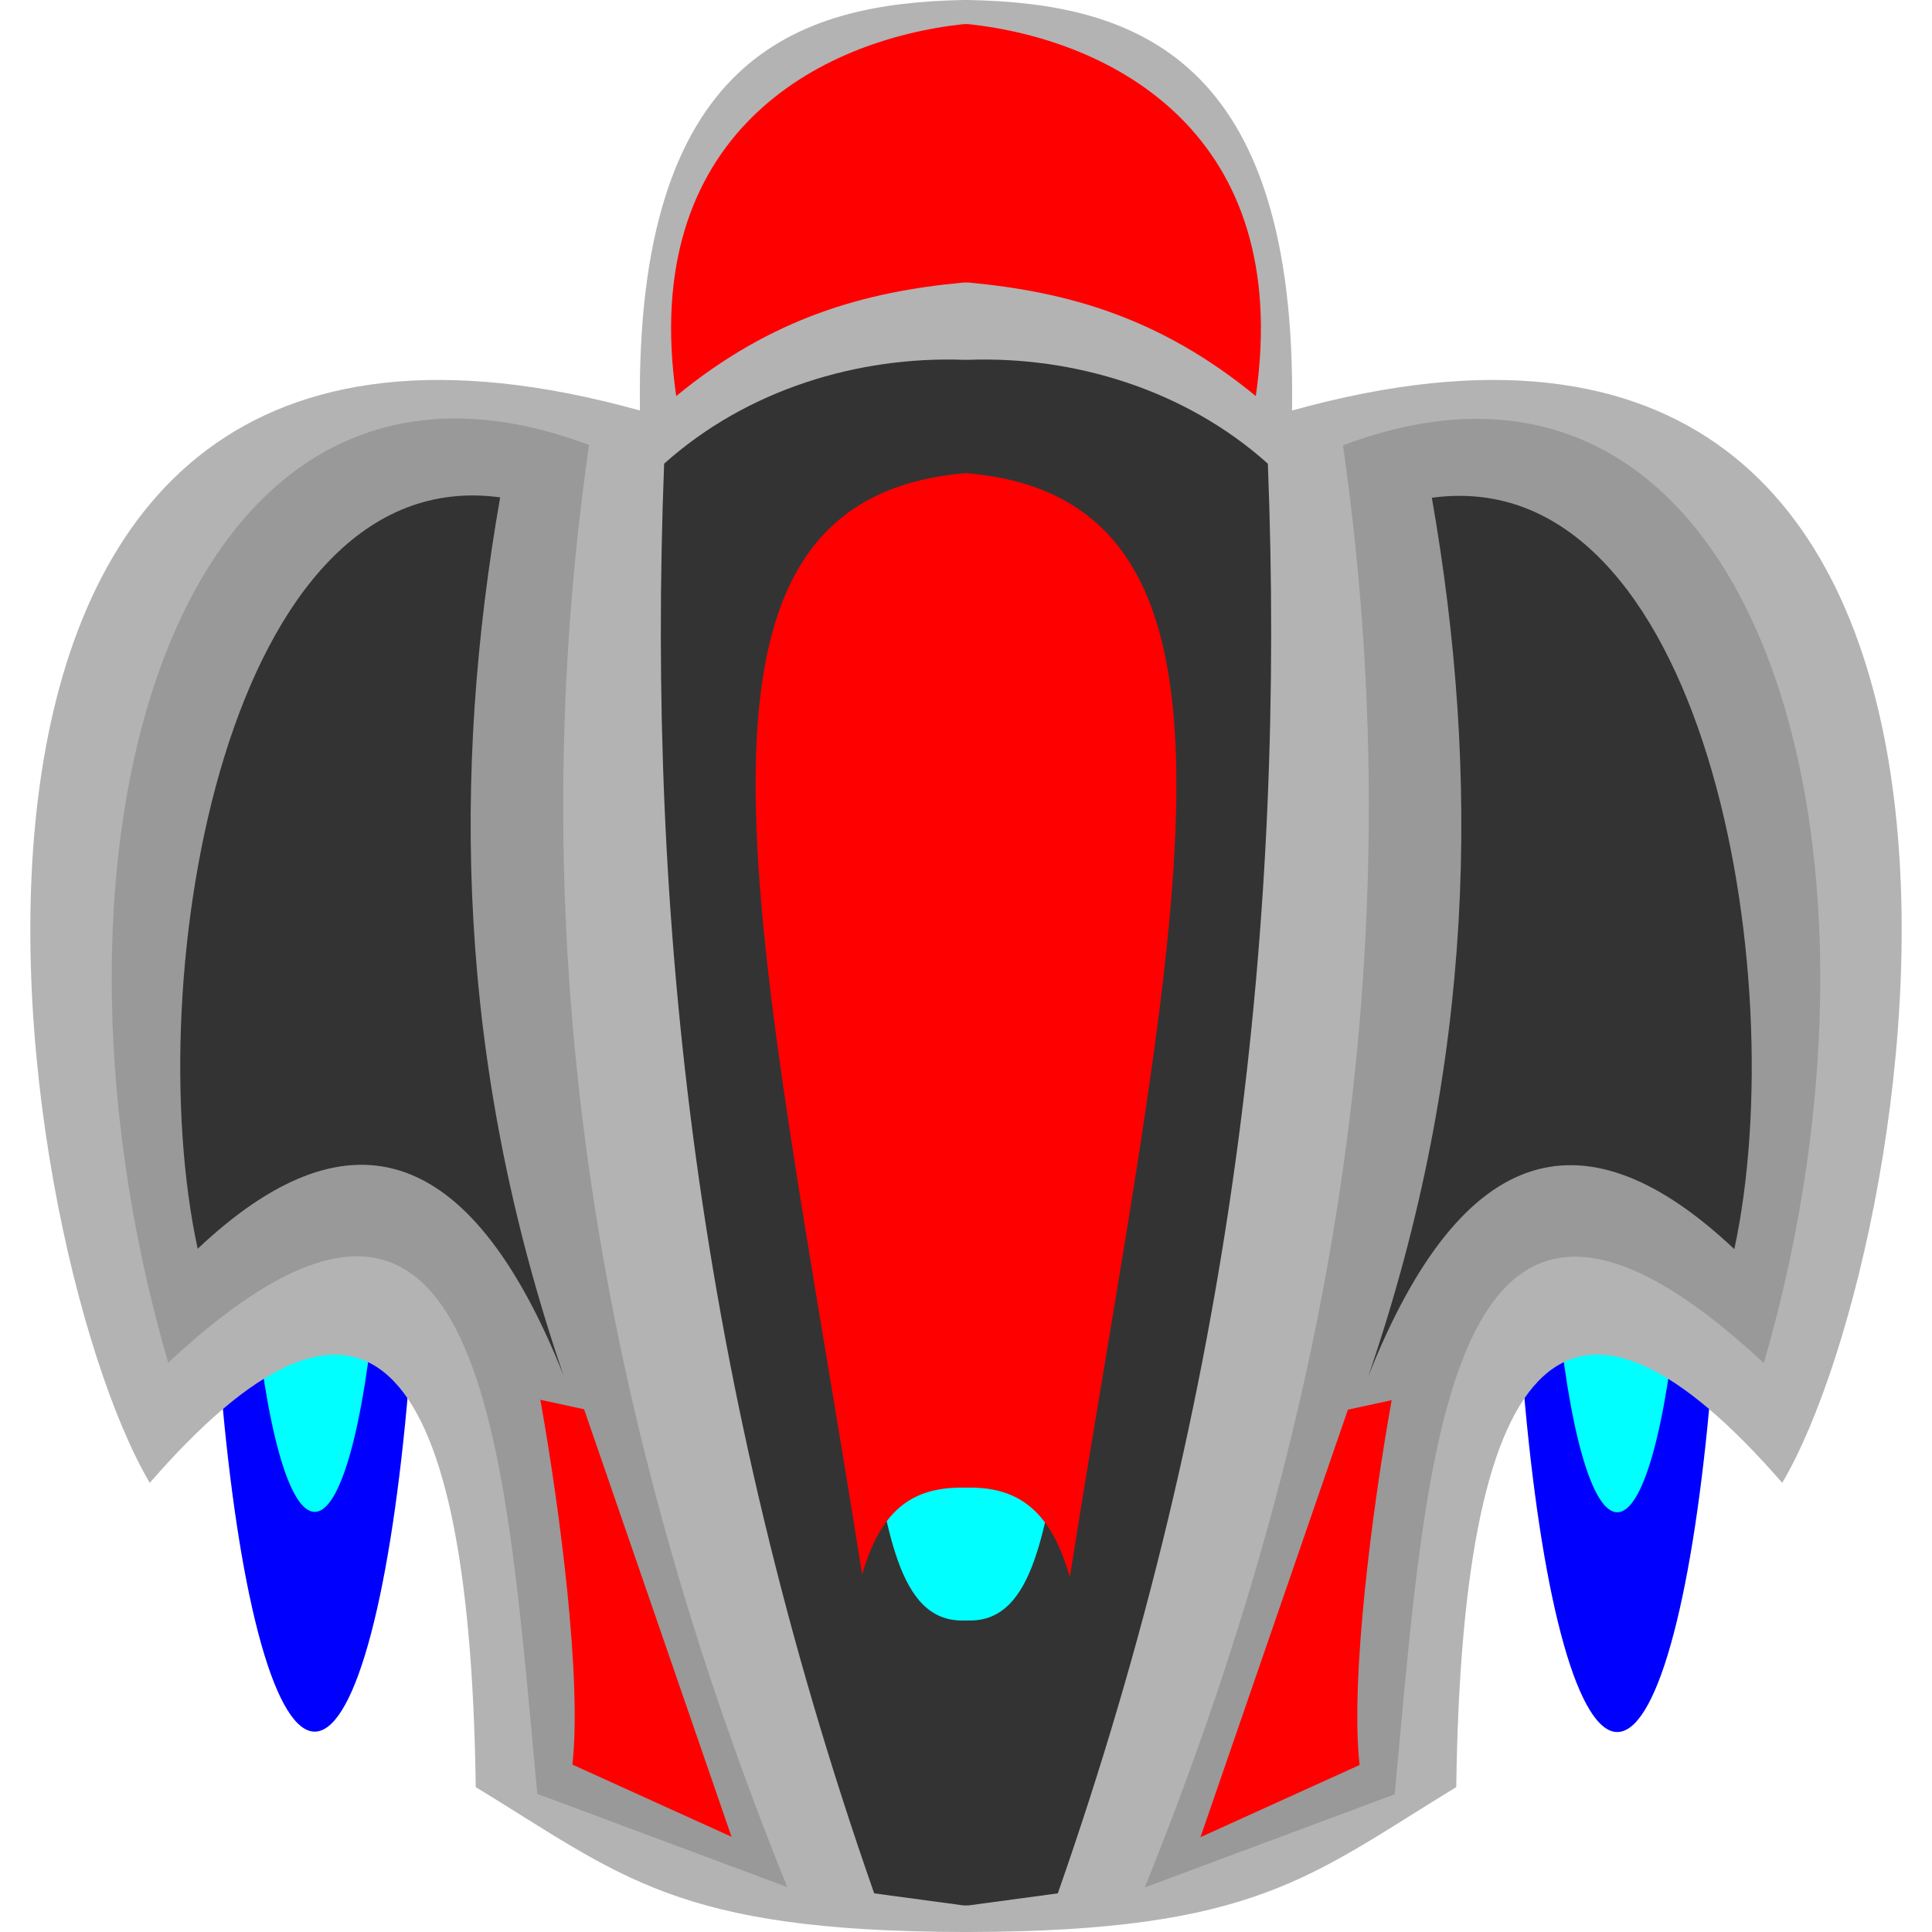
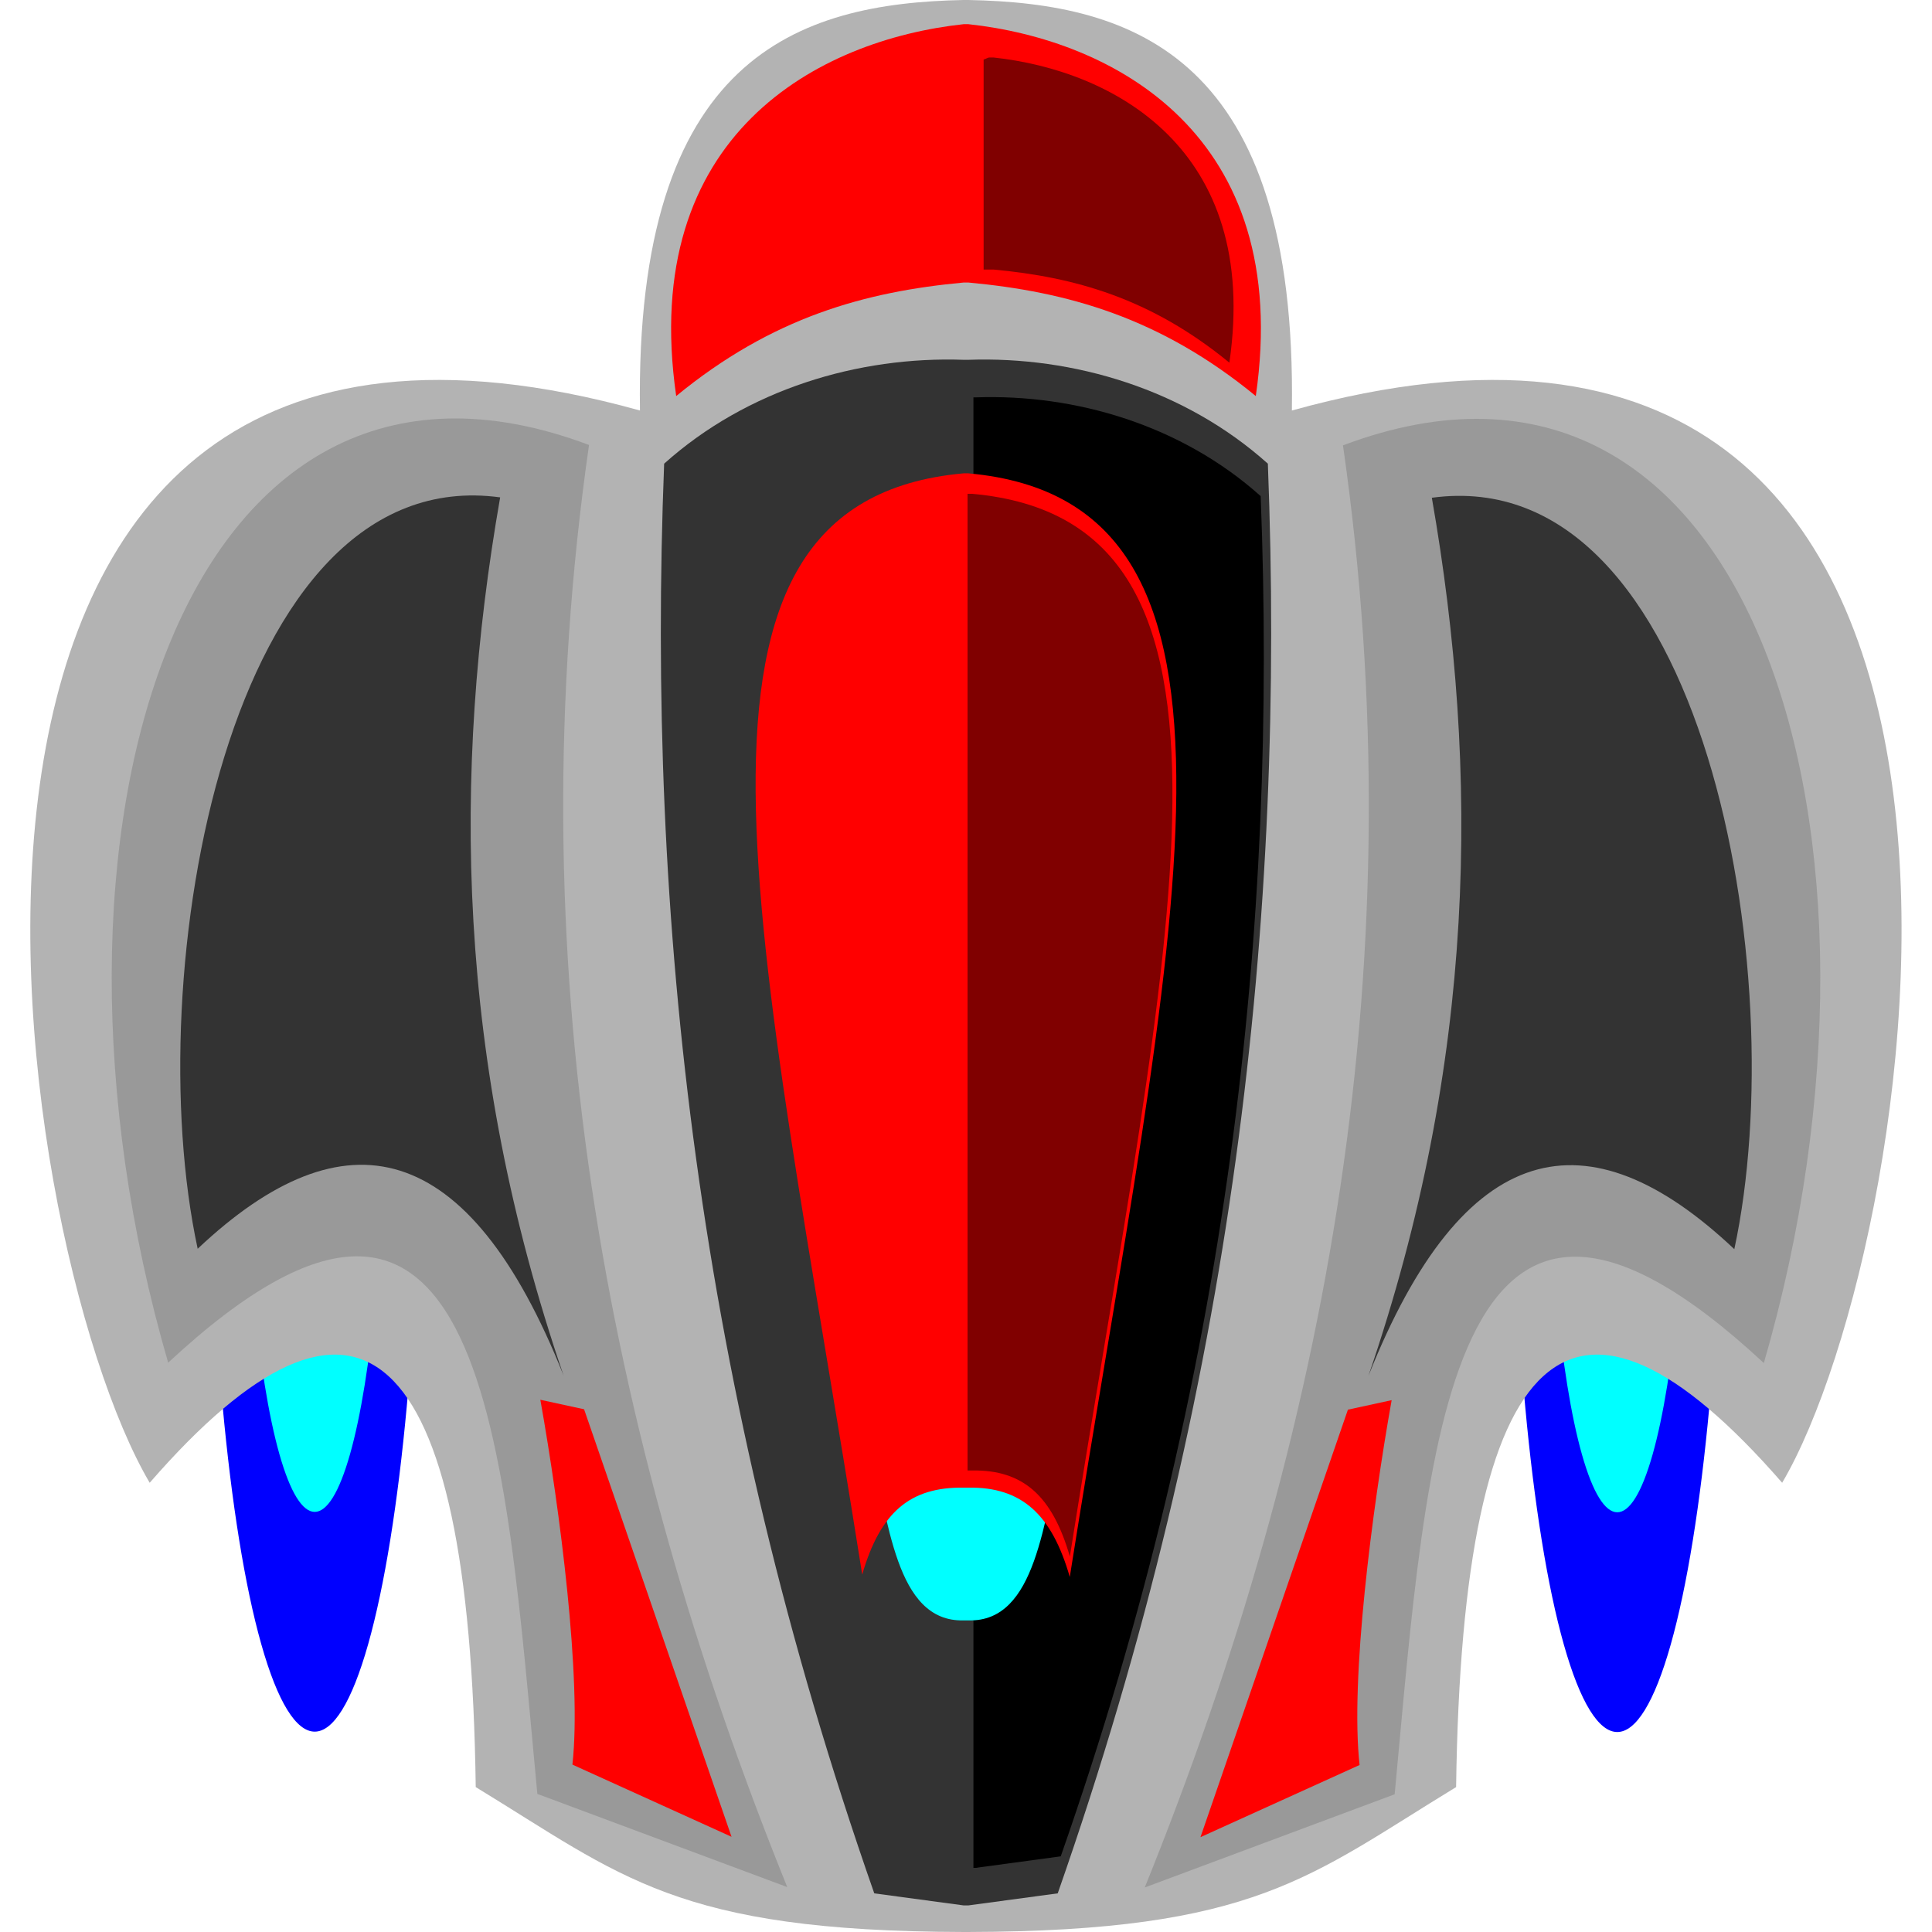
<svg xmlns="http://www.w3.org/2000/svg" width="25" height="25" id="svg2" version="1.1">
  <defs id="defs4">
    </defs>
  <g id="layer1" transform="translate(0,-1027.362)">
-     <g id="g3974">
-       <path style="fill:#0000ff;stroke-width:0.026;stroke-miterlimit:4;stroke-dasharray:none" id="path3882" d="m -1.027,10.134 a 1.362,8.17 0 1 1 -2.723,0 1.362,8.17 0 1 1 2.723,0 z" transform="matrix(-1,0,0,1,18.53904,1031.249)" />
-       <path transform="matrix(-0.6612022,0,0,0.6612022,19.34822,1034.682)" d="m -1.027,10.134 a 1.362,8.17 0 1 1 -2.723,0 1.362,8.17 0 1 1 2.723,0 z" id="path3884" style="fill:#00ffff;stroke-width:0.026;stroke-miterlimit:4;stroke-dasharray:none" />
-       <path transform="translate(6.460963,1031.244)" d="m -1.027,10.134 a 1.362,8.17 0 1 1 -2.723,0 1.362,8.17 0 1 1 2.723,0 z" id="path3783" style="fill:#0000ff;stroke-width:0.026;stroke-miterlimit:4;stroke-dasharray:none" />
-       <path style="fill:#00ffff;stroke-width:0.026;stroke-miterlimit:4;stroke-dasharray:none" id="path3790" d="m -1.027,10.134 a 1.362,8.17 0 1 1 -2.723,0 1.362,8.17 0 1 1 2.723,0 z" transform="matrix(0.6612022,0,0,0.6612022,5.651781,1034.677)" />
-       <path transform="translate(0,1027.362)" id="rect3780" d="M 12.469 0 C 10.326 0.042 8.214 0.729 8.281 5.312 C -2.046 2.441 0.077 16.033 1.938 19.188 C 4.635 16.087 6.078 17.297 6.156 23.125 C 8.05 24.279 8.748 24.991 12.469 25 C 12.492 25 12.508 25 12.531 25 C 16.252 24.991 16.95 24.279 18.844 23.125 C 18.922 17.297 20.365 16.087 23.062 19.188 C 24.923 16.033 27.046 2.441 16.719 5.312 C 16.786 0.729 14.674 0.042 12.531 0 C 12.511 -0 12.489 0 12.469 0 z " style="fill:#b3b3b3;stroke-width:0.026;stroke-miterlimit:4" />
-       <path id="rect3785" d="m 7.622,1033.119 c -0.947,6.606 0.183,12.768 2.565,18.662 l -3.234,-1.206 c -0.423,-4.49 -0.655,-9.412 -4.777,-5.58 -1.988,-6.847 0.164,-13.864 5.446,-11.875 z" style="fill:#999999;stroke-width:0.026;stroke-miterlimit:4" />
-       <path id="rect3795" d="m 6.472,1033.798 c -0.623,3.564 -0.572,7.296 0.821,11.364 -1.228,-3.087 -2.834,-3.435 -4.735,-1.641 -0.764,-3.541 0.381,-10.204 3.914,-9.723 z" style="fill:#333333;stroke-width:0.026;stroke-miterlimit:4" />
-       <path id="rect3788" transform="translate(0,1027.362)" d="M 12.469 4.656 C 11.111 4.608 9.669 5.036 8.594 6 C 8.365 11.87 9.022 17.958 11.312 24.5 L 12.469 24.656 L 12.531 24.656 L 13.688 24.5 C 15.978 17.958 16.635 11.87 16.406 6 C 15.331 5.036 13.889 4.608 12.531 4.656 C 12.51 4.657 12.49 4.655 12.469 4.656 z " style="fill:#333333;stroke-width:0.026;stroke-miterlimit:4" />
-       <path id="rect3805" transform="translate(0,1027.362)" d="M 12.469 16.75 L 12.469 16.781 L 11.812 17.062 L 11.25 18.688 C 11.501 19.657 11.581 20.992 12.469 20.969 C 12.491 20.968 12.508 20.971 12.531 20.969 C 13.419 20.992 13.499 19.657 13.75 18.688 L 13.188 17.062 L 12.531 16.781 L 12.531 16.75 L 12.5 16.75 L 12.469 16.75 z " style="fill:#00ffff;stroke-width:0.026;stroke-miterlimit:4" />
-       <path id="rect3800" transform="translate(0,1027.362)" d="M 12.469 6.125 C 8.365 6.494 9.834 12.012 11.156 20.375 C 11.391 19.564 11.779 19.241 12.469 19.25 C 12.491 19.249 12.509 19.25 12.531 19.25 C 13.221 19.241 13.609 19.595 13.844 20.406 C 15.166 12.043 16.635 6.494 12.531 6.125 C 12.509 6.123 12.491 6.127 12.469 6.125 z " style="fill:#ff0000;stroke-width:0.026;stroke-miterlimit:4" />
-       <path id="rect3841" d="m 7.407,1050.196 c 0.123,-1.104 -0.161,-3.299 -0.415,-4.721 l 0.566,0.123 1.908,5.532 z" style="fill:#ff0000;stroke-width:0.026;stroke-miterlimit:4" />
-       <path style="fill:#999999;stroke-width:0.026;stroke-miterlimit:4" d="m 17.378,1033.124 c 0.947,6.606 -0.183,12.768 -2.565,18.662 l 3.234,-1.206 c 0.423,-4.49 0.655,-9.412 4.777,-5.58 1.988,-6.847 -0.164,-13.864 -5.446,-11.875 z" id="path3890" />
-       <path style="fill:#333333;stroke-width:0.026;stroke-miterlimit:4" d="m 18.528,1033.803 c 0.623,3.564 0.572,7.296 -0.821,11.364 1.228,-3.087 2.834,-3.435 4.735,-1.641 0.764,-3.541 -0.381,-10.204 -3.914,-9.723 z" id="path3894" />
-       <path style="fill:#ff0000;stroke-width:0.026;stroke-miterlimit:4" d="m 17.593,1050.201 c -0.123,-1.104 0.161,-3.299 0.415,-4.721 l -0.566,0.123 -1.908,5.532 z" id="path3900" />
-       <path transform="translate(0,1027.362)" id="rect3777" d="M 12.469 0.312 C 10.604 0.514 8.259 1.733 8.75 5.125 C 9.993 4.104 11.197 3.774 12.469 3.656 C 12.489 3.658 12.511 3.654 12.531 3.656 C 13.803 3.774 15.007 4.104 16.25 5.125 C 16.741 1.733 14.396 0.514 12.531 0.312 C 12.511 0.31 12.489 0.314 12.469 0.312 z " style="fill:#ff0000;stroke-width:0.026;stroke-miterlimit:4" />
-     </g>
+     <path transform="matrix(-1,0,0,1,18.53904,1031.249)" d="m -1.027,10.134 a 1.362,8.17 0 1 1 -2.723,0 1.362,8.17 0 1 1 2.723,0 z" id="path3882" style="fill:#0000ff;stroke-width:0.026;stroke-miterlimit:4;stroke-dasharray:none" />
+     <path style="fill:#00ffff;stroke-width:0.026;stroke-miterlimit:4;stroke-dasharray:none" id="path3884" d="m -1.027,10.134 a 1.362,8.17 0 1 1 -2.723,0 1.362,8.17 0 1 1 2.723,0 z" transform="matrix(-0.6612022,0,0,0.6612022,19.34822,1034.682)" />
+     <path style="fill:#0000ff;stroke-width:0.026;stroke-miterlimit:4;stroke-dasharray:none" id="path3783" d="m -1.027,10.134 a 1.362,8.17 0 1 1 -2.723,0 1.362,8.17 0 1 1 2.723,0 z" transform="translate(6.460963,1031.244)" />
+     <path transform="matrix(0.6612022,0,0,0.6612022,5.651781,1034.677)" d="m -1.027,10.134 a 1.362,8.17 0 1 1 -2.723,0 1.362,8.17 0 1 1 2.723,0 z" id="path3790" style="fill:#00ffff;stroke-width:0.026;stroke-miterlimit:4;stroke-dasharray:none" />
+     <path style="fill:#b3b3b3;stroke-width:0.026;stroke-miterlimit:4" d="m 12.469,1027.362 c -2.143,0.042 -4.255,0.729 -4.188,5.312 -10.327,-2.872 -8.204,10.72 -6.344,13.875 2.698,-3.1 4.14,-1.89 4.219,3.938 1.894,1.154 2.592,1.866 6.312,1.875 0.023,10e-5 0.039,0 0.062,0 3.721,-0.01 4.418,-0.721 6.312,-1.875 0.079,-5.828 1.521,-7.038 4.219,-3.938 1.86,-3.155 3.984,-16.747 -6.344,-13.875 0.068,-4.584 -2.044,-5.271 -4.188,-5.312 -0.021,-4e-4 -0.042,3e-4 -0.062,0 z" id="rect3780" />
+     <path style="fill:#999999;stroke-width:0.026;stroke-miterlimit:4" d="m 7.622,1033.119 c -0.947,6.606 0.183,12.768 2.565,18.662 l -3.234,-1.206 c -0.423,-4.49 -0.655,-9.412 -4.777,-5.58 -1.988,-6.847 0.164,-13.864 5.446,-11.875 z" id="rect3785" />
+     <path style="fill:#333333;stroke-width:0.026;stroke-miterlimit:4" d="m 6.472,1033.798 c -0.623,3.564 -0.572,7.296 0.821,11.364 -1.228,-3.087 -2.834,-3.435 -4.735,-1.641 -0.764,-3.541 0.381,-10.204 3.914,-9.723 z" id="rect3795" />
+     <path style="fill:#333333;stroke-width:0.026;stroke-miterlimit:4" d="m 12.469,1032.018 c -1.358,-0.048 -2.8,0.38 -3.875,1.344 -0.229,5.87 0.428,11.958 2.719,18.5 l 1.156,0.156 0.062,0 1.156,-0.156 c 2.291,-6.542 2.948,-12.63 2.719,-18.5 -1.075,-0.964 -2.517,-1.392 -3.875,-1.344 -0.021,7e-4 -0.042,-10e-4 -0.062,0 z" id="rect3788" />
+     <path style="fill:#000000;stroke:none" d="m 12.596,1032.504 0,19.028 0.03,0 1.1,-0.149 c 2.18,-6.224 2.805,-12.016 2.587,-17.601 -1.023,-0.917 -2.395,-1.324 -3.687,-1.278 -0.01,3e-4 -0.02,2e-4 -0.03,0 z" id="rect3909" />
+     <path style="fill:#00ffff;stroke-width:0.026;stroke-miterlimit:4" d="m 12.469,1044.112 0,0.031 -0.656,0.281 -0.562,1.625 c 0.251,0.97 0.331,2.304 1.219,2.281 0.023,-6e-4 0.039,0 0.062,0 0.887,0.023 0.967,-1.312 1.219,-2.281 l -0.562,-1.625 -0.656,-0.281 0,-0.031 -0.031,0 -0.031,0 z" id="rect3805" />
+     <path style="fill:#ff0000;stroke-width:0.026;stroke-miterlimit:4" d="m 12.469,1033.487 c -4.104,0.369 -2.635,5.887 -1.312,14.25 0.235,-0.811 0.622,-1.134 1.312,-1.125 0.022,-10e-4 0.041,3e-4 0.062,0 0.69,-0.01 1.078,0.345 1.312,1.156 1.322,-8.364 2.791,-13.912 -1.312,-14.281 -0.022,-0 -0.04,0 -0.062,0 z" id="rect3800" />
+     <path style="fill:#ff0000;stroke-width:0.026;stroke-miterlimit:4" d="m 7.407,1050.196 c 0.123,-1.104 -0.161,-3.299 -0.415,-4.721 l 0.566,0.123 1.908,5.532 z" id="rect3841" />
+     <path id="path3890" d="m 17.378,1033.124 c 0.947,6.606 -0.183,12.768 -2.565,18.662 l 3.234,-1.206 c 0.423,-4.49 0.655,-9.412 4.777,-5.58 1.988,-6.847 -0.164,-13.864 -5.446,-11.875 z" style="fill:#999999;stroke-width:0.026;stroke-miterlimit:4" />
+     <path id="path3894" d="m 18.528,1033.803 c 0.623,3.564 0.572,7.296 -0.821,11.364 1.228,-3.087 2.834,-3.435 4.735,-1.641 0.764,-3.541 -0.381,-10.204 -3.914,-9.723 z" style="fill:#333333;stroke-width:0.026;stroke-miterlimit:4" />
+     <path id="path3900" d="m 17.593,1050.201 c -0.123,-1.104 0.161,-3.299 0.415,-4.721 l -0.566,0.123 -1.908,5.532 z" style="fill:#ff0000;stroke-width:0.026;stroke-miterlimit:4" />
+     <path style="fill:#ff0000;stroke-width:0.026;stroke-miterlimit:4" d="m 12.469,1027.675 c -1.865,0.201 -4.209,1.421 -3.719,4.812 1.243,-1.021 2.447,-1.351 3.719,-1.469 0.021,0 0.042,-0 0.062,0 1.272,0.118 2.476,0.448 3.719,1.469 0.491,-3.392 -1.854,-4.611 -3.719,-4.812 -0.02,-0 -0.043,0 -0.062,0 z" id="rect3777" />
+     <path style="fill:#800000;fill-rule:evenodd;stroke:none" d="m 12.52,1033.752 0,12.638 c 0.022,-0 0.039,3e-4 0.06,0 0.664,-0.01 1.038,0.333 1.264,1.113 1.273,-8.053 2.687,-13.396 -1.264,-13.751 l -0.06,0 z" id="rect3130" />
+     <path style="fill:#800000;stroke:none" d="m 12.805,1028.106 c -0.026,0 -0.051,0.022 -0.077,0.026 l 0,2.718 c 0.026,-0 0.051,0 0.077,0 l 0.051,0 c 1.044,0.097 2.032,0.368 3.052,1.205 0.403,-2.783 -1.521,-3.784 -3.052,-3.949 l -0.051,0 z" id="rect3904" />
  </g>
</svg>
